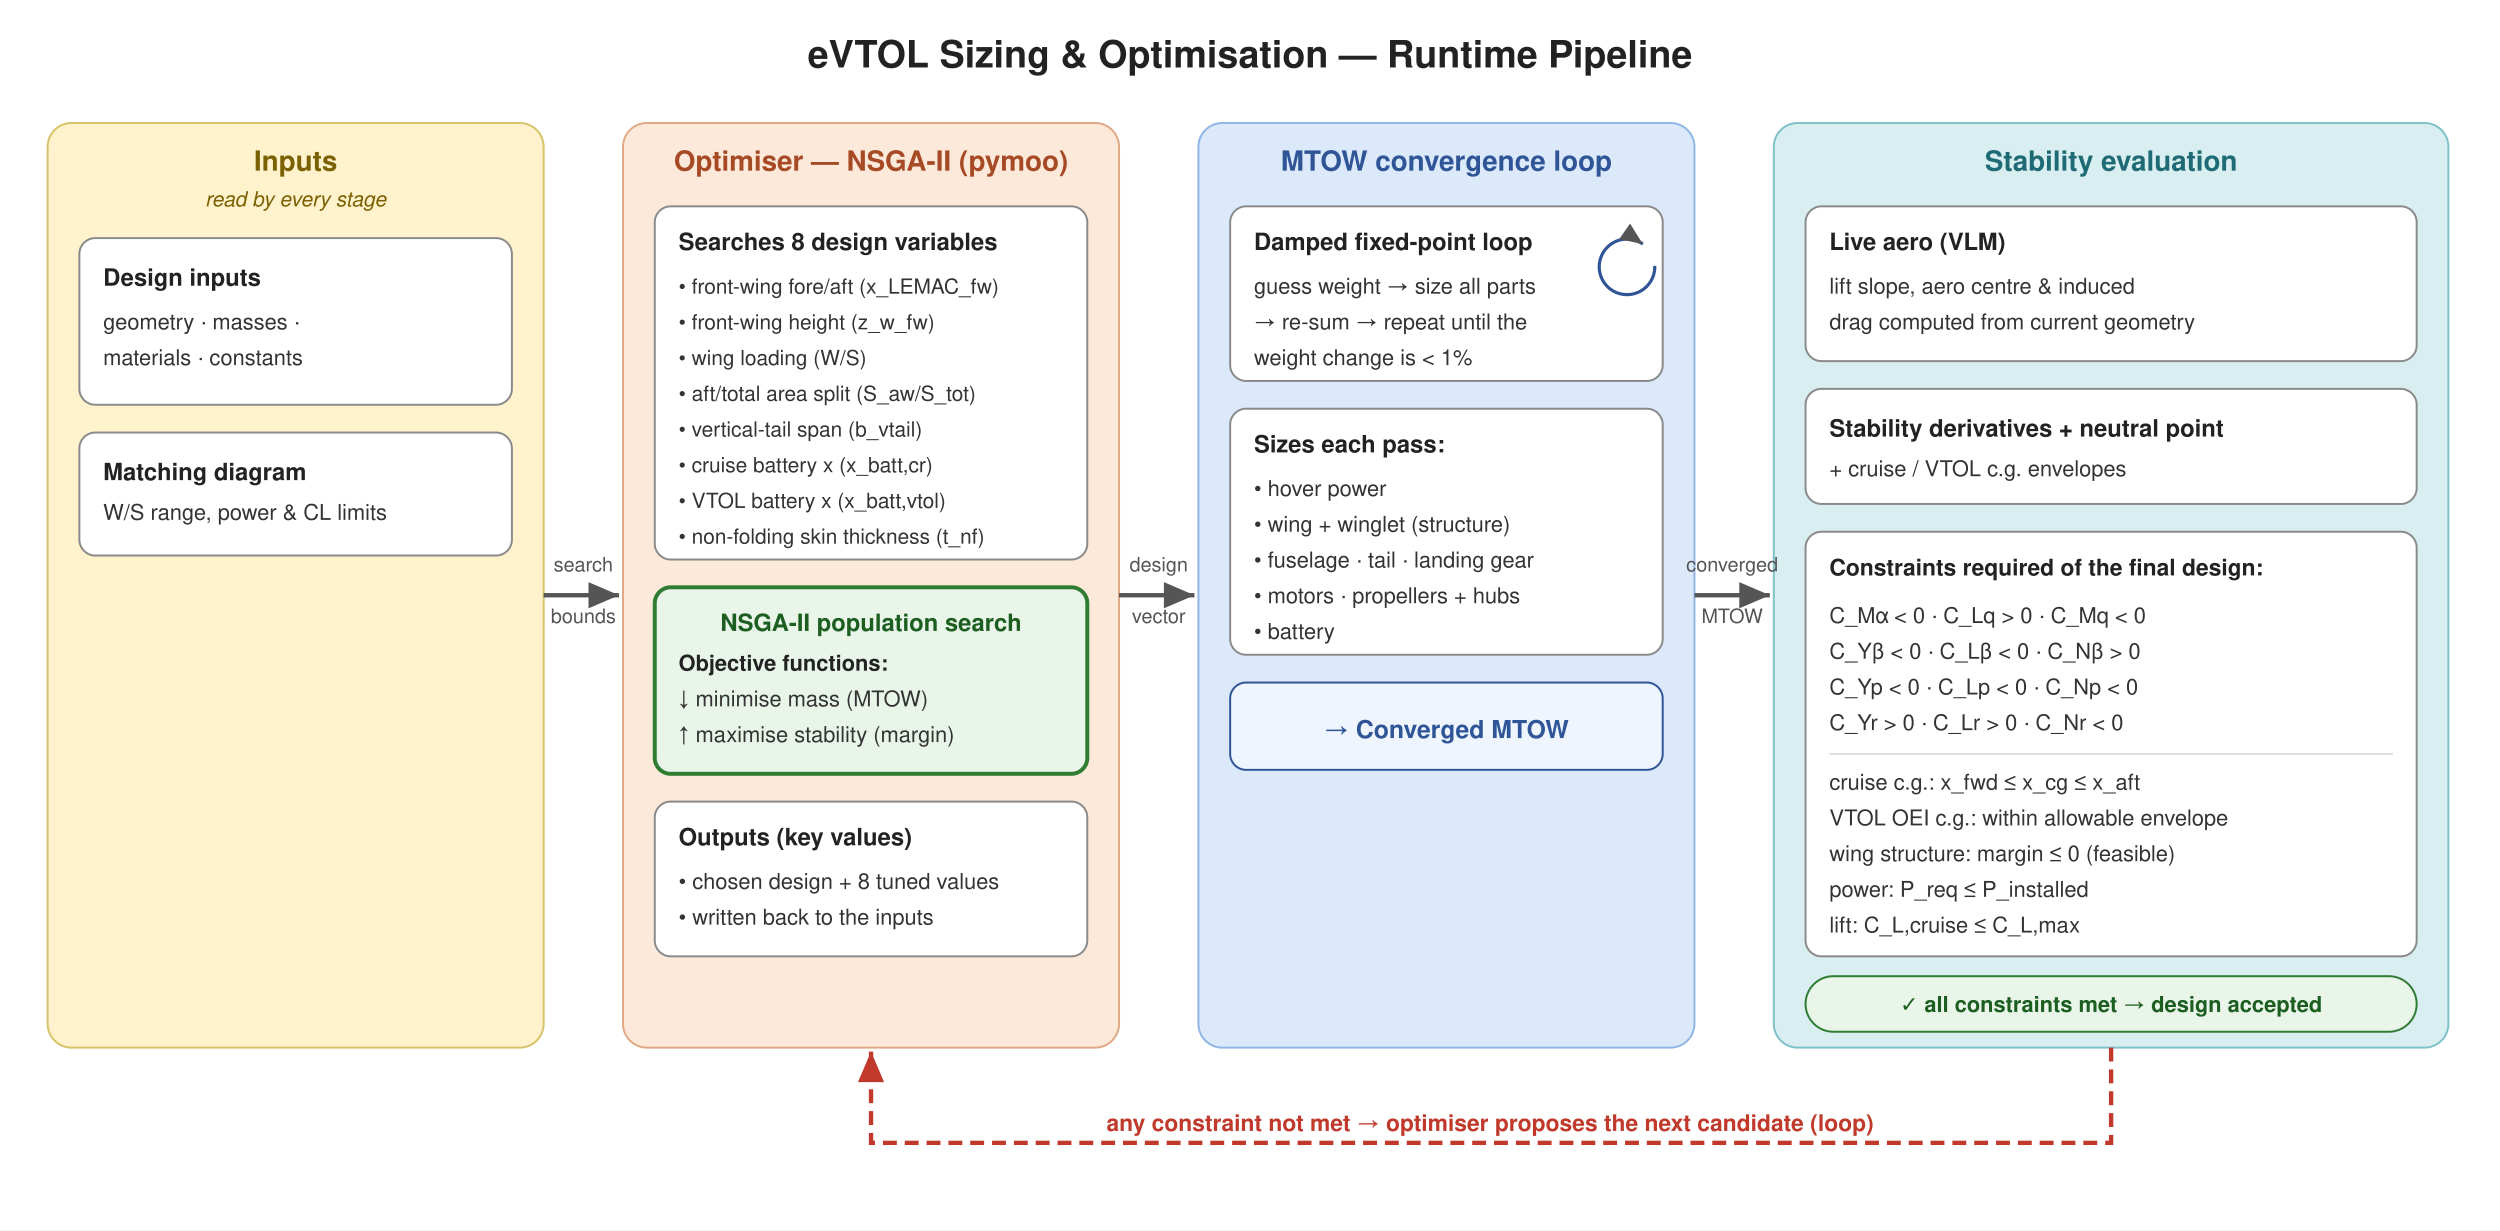
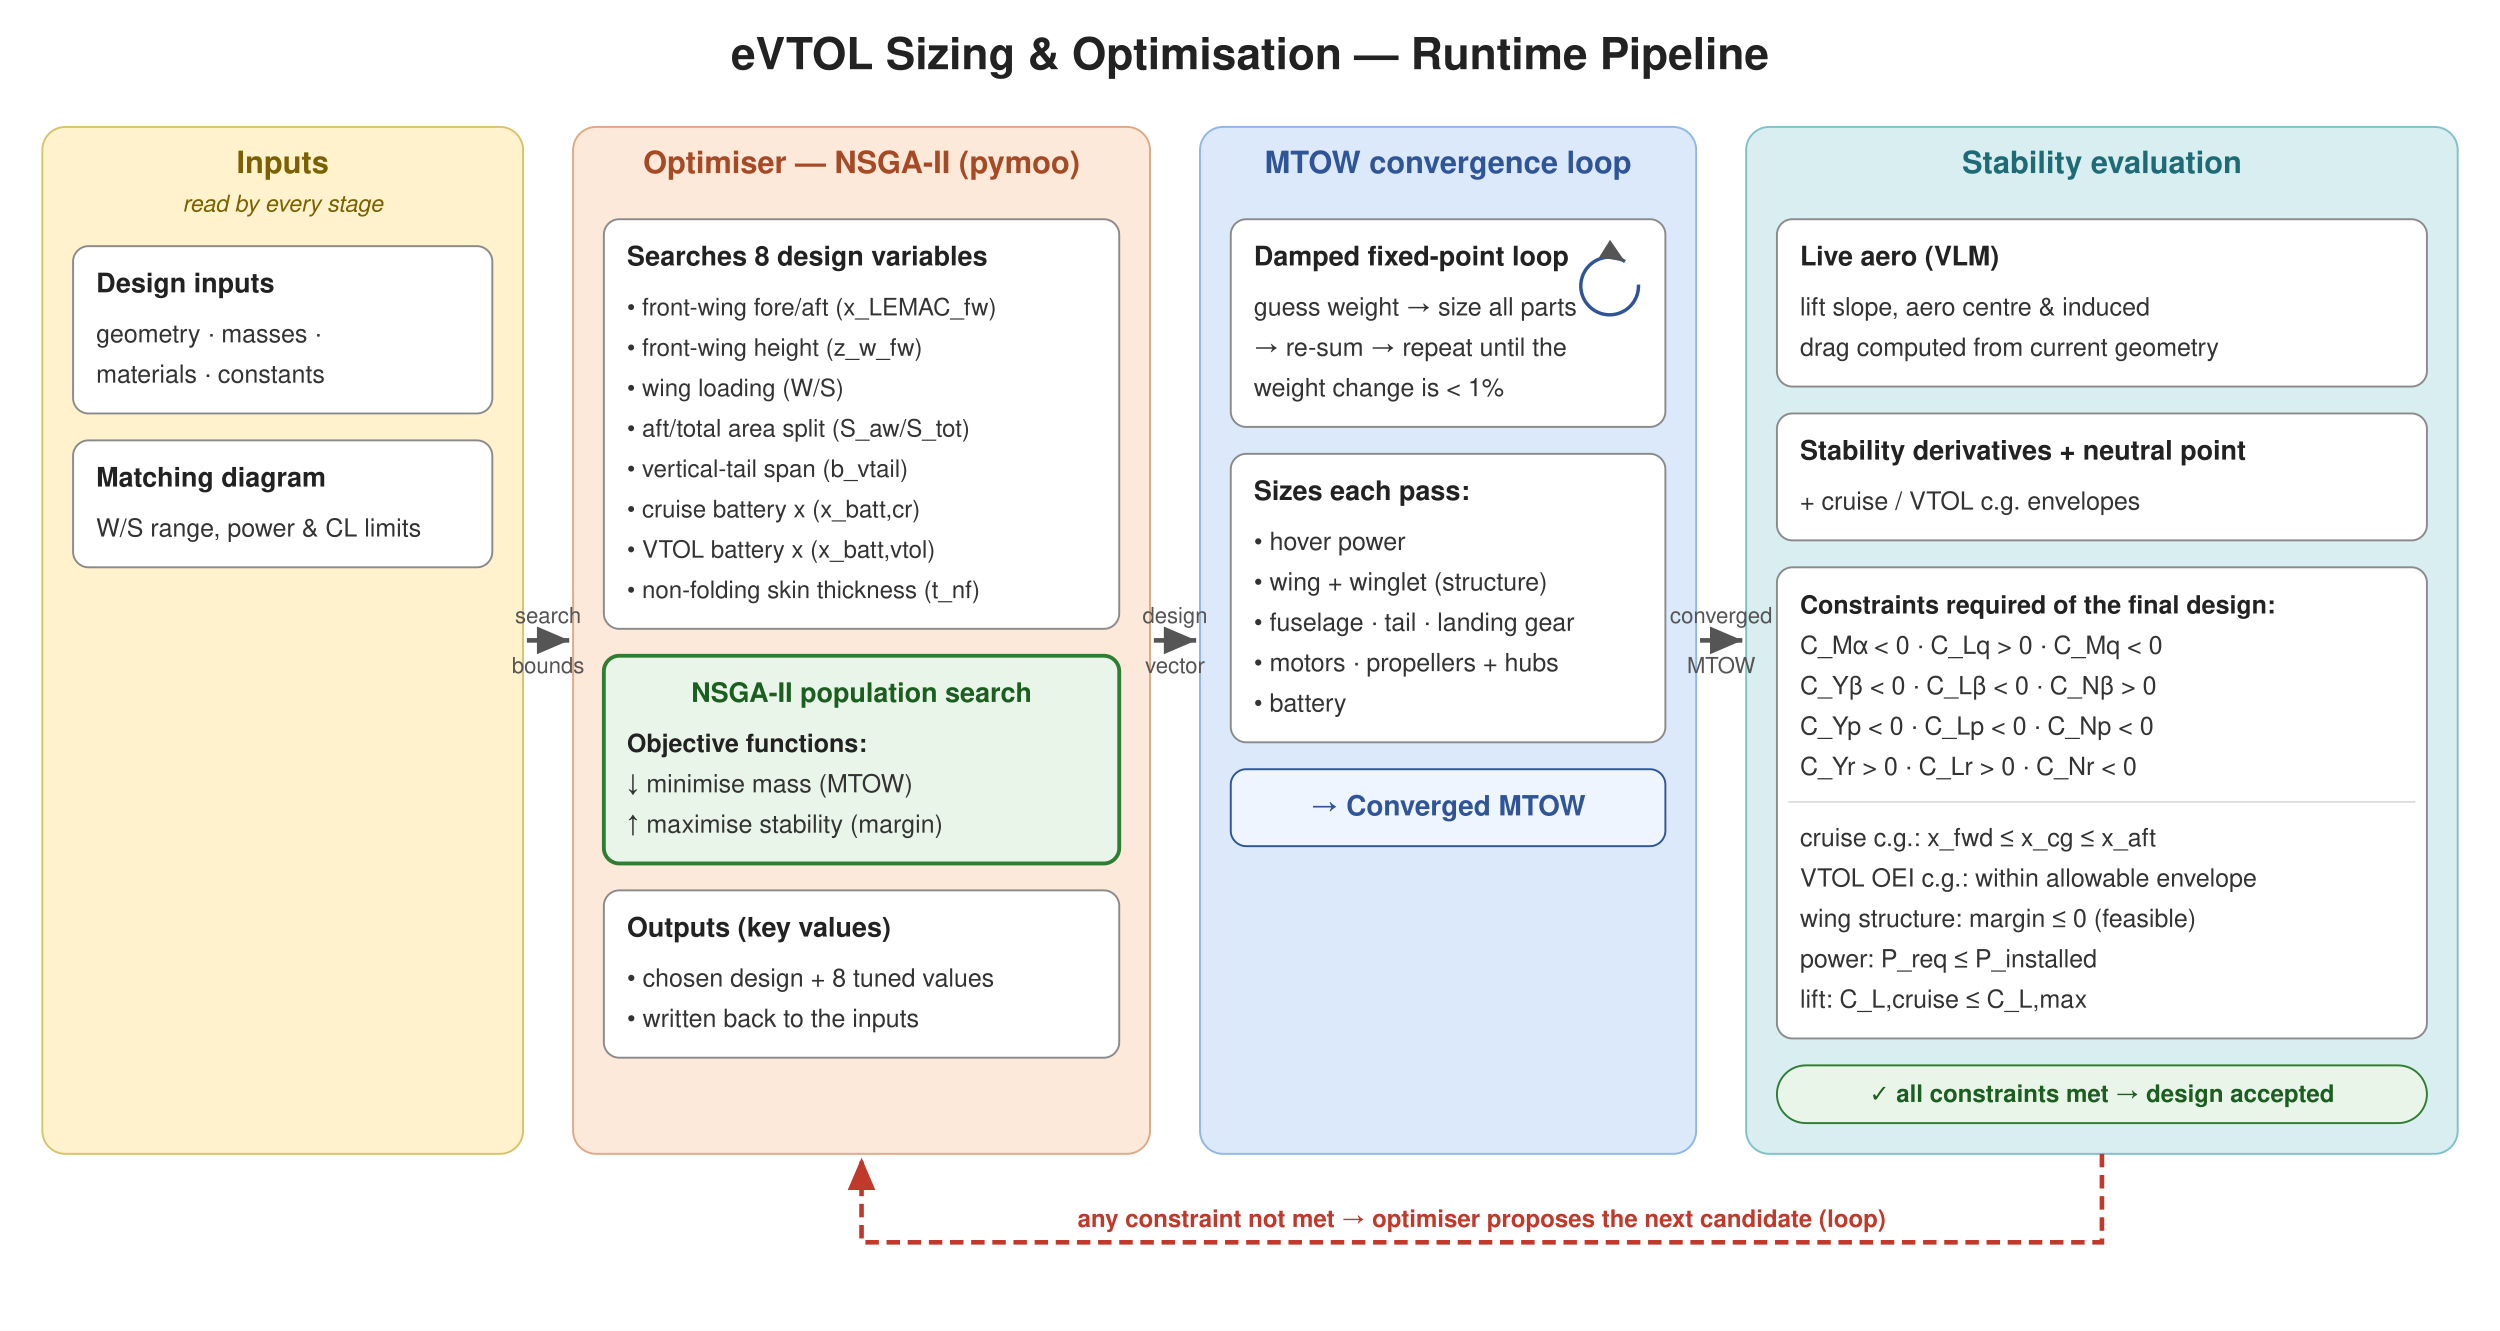
- <svg xmlns="http://www.w3.org/2000/svg" width="1260" height="620" viewBox="0 0 1260 620" font-family="Helvetica, Arial, sans-serif">
+ <svg xmlns="http://www.w3.org/2000/svg" width="1300" height="692" viewBox="0 0 1300 692" font-family="Helvetica, Arial, sans-serif">
  <defs>
    <marker id="arrow" markerWidth="10" markerHeight="10" refX="7" refY="3" orient="auto" markerUnits="strokeWidth">
      <path d="M0,0 L7,3 L0,6 Z" fill="#555555" />
    </marker>
    <marker id="arrowRed" markerWidth="10" markerHeight="10" refX="7" refY="3" orient="auto" markerUnits="strokeWidth">
      <path d="M0,0 L7,3 L0,6 Z" fill="#c0392b" />
    </marker>
  </defs>
-   <rect x="0" y="0" width="1260" height="620" fill="#ffffff" />
-   <text x="630" y="34" text-anchor="middle" font-size="19" font-weight="bold" fill="#222222">eVTOL Sizing &amp; Optimisation — Runtime Pipeline</text>
-   <rect x="24" y="62" width="250" height="466" rx="12" fill="#fff2cc" stroke="#d6c36a" />
-   <text x="149" y="86" text-anchor="middle" font-size="14" font-weight="bold" fill="#7a6000">Inputs</text>
-   <text x="149" y="104" text-anchor="middle" font-size="10.5" font-style="italic" fill="#7a6000">read by every stage</text>
-   <rect x="40" y="120" width="218" height="84" rx="8" fill="#ffffff" stroke="#8a8a8a" />
-   <text x="52" y="144" font-size="12" font-weight="bold" fill="#222222">Design inputs</text>
-   <text x="52" y="166" font-size="11" fill="#333333">geometry · masses ·</text>
-   <text x="52" y="184" font-size="11" fill="#333333">materials · constants</text>
-   <rect x="40" y="218" width="218" height="62" rx="8" fill="#ffffff" stroke="#8a8a8a" />
-   <text x="52" y="242" font-size="12" font-weight="bold" fill="#222222">Matching diagram</text>
-   <text x="52" y="262" font-size="11" fill="#333333">W/S range, power &amp; CL limits</text>
-   <rect x="314" y="62" width="250" height="466" rx="12" fill="#fde9d9" stroke="#e0a884" />
-   <text x="439" y="86" text-anchor="middle" font-size="14" font-weight="bold" fill="#a64a26">Optimiser — NSGA-II (pymoo)</text>
-   <rect x="330" y="104" width="218" height="178" rx="8" fill="#ffffff" stroke="#8a8a8a" />
-   <text x="342" y="126" font-size="12" font-weight="bold" fill="#222222">Searches 8 design variables</text>
-   <text x="342" y="148" font-size="10.5" fill="#333333">• front-wing fore/aft  (x_LEMAC_fw)</text>
-   <text x="342" y="166" font-size="10.5" fill="#333333">• front-wing height  (z_w_fw)</text>
-   <text x="342" y="184" font-size="10.5" fill="#333333">• wing loading  (W/S)</text>
-   <text x="342" y="202" font-size="10.5" fill="#333333">• aft/total area split  (S_aw/S_tot)</text>
-   <text x="342" y="220" font-size="10.5" fill="#333333">• vertical-tail span  (b_vtail)</text>
-   <text x="342" y="238" font-size="10.5" fill="#333333">• cruise battery x  (x_batt,cr)</text>
-   <text x="342" y="256" font-size="10.5" fill="#333333">• VTOL battery x  (x_batt,vtol)</text>
-   <text x="342" y="274" font-size="10.5" fill="#333333">• non-folding skin thickness  (t_nf)</text>
-   <rect x="330" y="296" width="218" height="94" rx="8" fill="#eaf5ea" stroke="#2e7d32" stroke-width="2" />
-   <text x="439" y="318" text-anchor="middle" font-size="12" font-weight="bold" fill="#1b5e20">NSGA-II population search</text>
-   <text x="342" y="338" font-size="11" font-weight="bold" fill="#222222">Objective functions:</text>
-   <text x="342" y="356" font-size="11" fill="#333333">↓ minimise mass (MTOW)</text>
-   <text x="342" y="374" font-size="11" fill="#333333">↑ maximise stability (margin)</text>
-   <rect x="330" y="404" width="218" height="78" rx="8" fill="#ffffff" stroke="#8a8a8a" />
-   <text x="342" y="426" font-size="12" font-weight="bold" fill="#222222">Outputs (key values)</text>
-   <text x="342" y="448" font-size="11" fill="#333333">• chosen design + 8 tuned values</text>
-   <text x="342" y="466" font-size="11" fill="#333333">• written back to the inputs</text>
-   <rect x="604" y="62" width="250" height="466" rx="12" fill="#dbe9fb" stroke="#8fb6e6" />
-   <text x="729" y="86" text-anchor="middle" font-size="14" font-weight="bold" fill="#2f5597">MTOW convergence loop</text>
-   <rect x="620" y="104" width="218" height="88" rx="8" fill="#ffffff" stroke="#8a8a8a" />
-   <text x="632" y="126" font-size="12" font-weight="bold" fill="#222222">Damped fixed-point loop</text>
-   <text x="632" y="148" font-size="11" fill="#333333">guess weight → size all parts</text>
-   <text x="632" y="166" font-size="11" fill="#333333">→ re-sum → repeat until the</text>
-   <text x="632" y="184" font-size="11" fill="#333333">weight change is &lt; 1%</text>
-   <rect x="620" y="206" width="218" height="124" rx="8" fill="#ffffff" stroke="#8a8a8a" />
-   <text x="632" y="228" font-size="12" font-weight="bold" fill="#222222">Sizes each pass:</text>
-   <text x="632" y="250" font-size="11" fill="#333333">• hover power</text>
-   <text x="632" y="268" font-size="11" fill="#333333">• wing + winglet (structure)</text>
-   <text x="632" y="286" font-size="11" fill="#333333">• fuselage · tail · landing gear</text>
-   <text x="632" y="304" font-size="11" fill="#333333">• motors · propellers + hubs</text>
-   <text x="632" y="322" font-size="11" fill="#333333">• battery</text>
-   <rect x="620" y="344" width="218" height="44" rx="8" fill="#eef5ff" stroke="#2f5597" />
-   <text x="729" y="372" text-anchor="middle" font-size="12.5" font-weight="bold" fill="#2f5597">→ Converged MTOW</text>
-   <path d="M834,134 a14,14 0 1 1 -6,-11" fill="none" stroke="#2f5597" stroke-width="1.6" marker-end="url(#arrow)" />
-   <rect x="894" y="62" width="340" height="466" rx="12" fill="#d9eef1" stroke="#7fc0c9" />
-   <text x="1064" y="86" text-anchor="middle" font-size="14" font-weight="bold" fill="#1f6b75">Stability evaluation</text>
-   <rect x="910" y="104" width="308" height="78" rx="8" fill="#ffffff" stroke="#8a8a8a" />
-   <text x="922" y="126" font-size="12" font-weight="bold" fill="#222222">Live aero (VLM)</text>
-   <text x="922" y="148" font-size="11" fill="#333333">lift slope, aero centre &amp; induced</text>
-   <text x="922" y="166" font-size="11" fill="#333333">drag computed from current geometry</text>
-   <rect x="910" y="196" width="308" height="58" rx="8" fill="#ffffff" stroke="#8a8a8a" />
-   <text x="922" y="220" font-size="12" font-weight="bold" fill="#222222">Stability derivatives + neutral point</text>
-   <text x="922" y="240" font-size="11" fill="#333333">+ cruise / VTOL c.g. envelopes</text>
-   <rect x="910" y="268" width="308" height="214" rx="8" fill="#ffffff" stroke="#8a8a8a" />
-   <text x="922" y="290" font-size="11.5" font-weight="bold" fill="#222222">Constraints required of the final design:</text>
-   <text x="922" y="314" font-size="11" fill="#333333">C_Mα &lt; 0   ·   C_Lq &gt; 0   ·   C_Mq &lt; 0</text>
-   <text x="922" y="332" font-size="11" fill="#333333">C_Yβ &lt; 0   ·   C_Lβ &lt; 0   ·   C_Nβ &gt; 0</text>
-   <text x="922" y="350" font-size="11" fill="#333333">C_Yp &lt; 0   ·   C_Lp &lt; 0   ·   C_Np &lt; 0</text>
-   <text x="922" y="368" font-size="11" fill="#333333">C_Yr &gt; 0   ·   C_Lr &gt; 0   ·   C_Nr &lt; 0</text>
-   <line x1="922" y1="380" x2="1206" y2="380" stroke="#dddddd" stroke-width="1" />
-   <text x="922" y="398" font-size="11" fill="#333333">cruise c.g.:  x_fwd ≤ x_cg ≤ x_aft</text>
-   <text x="922" y="416" font-size="11" fill="#333333">VTOL OEI c.g.:  within allowable envelope</text>
-   <text x="922" y="434" font-size="11" fill="#333333">wing structure:  margin ≤ 0  (feasible)</text>
-   <text x="922" y="452" font-size="11" fill="#333333">power:  P_req ≤ P_installed</text>
-   <text x="922" y="470" font-size="11" fill="#333333">lift:  C_L,cruise ≤ C_L,max</text>
-   <rect x="910" y="492" width="308" height="28" rx="14" fill="#eaf5ea" stroke="#2e7d32" />
-   <text x="1064" y="510" text-anchor="middle" font-size="11" font-weight="bold" fill="#1b5e20">✓ all constraints met → design accepted</text>
-   <line x1="274" y1="300" x2="312" y2="300" stroke="#555555" stroke-width="2.2" marker-end="url(#arrow)" />
-   <text x="294" y="288" text-anchor="middle" font-size="10" fill="#555555">search</text>
-   <text x="294" y="314" text-anchor="middle" font-size="10" fill="#555555">bounds</text>
-   <line x1="564" y1="300" x2="602" y2="300" stroke="#555555" stroke-width="2.2" marker-end="url(#arrow)" />
-   <text x="584" y="288" text-anchor="middle" font-size="10" fill="#555555">design</text>
-   <text x="584" y="314" text-anchor="middle" font-size="10" fill="#555555">vector</text>
-   <line x1="854" y1="300" x2="892" y2="300" stroke="#555555" stroke-width="2.2" marker-end="url(#arrow)" />
-   <text x="873" y="288" text-anchor="middle" font-size="10" fill="#555555">converged</text>
-   <text x="873" y="314" text-anchor="middle" font-size="10" fill="#555555">MTOW</text>
-   <path d="M1064,528 L1064,576 L439,576 L439,530" fill="none" stroke="#c0392b" stroke-width="2.2" stroke-dasharray="7,4" marker-end="url(#arrowRed)" />
-   <text x="751" y="570" text-anchor="middle" font-size="11.5" font-weight="bold" fill="#c0392b">any constraint not met → optimiser proposes the next candidate (loop)</text>
+   <rect x="0" y="0" width="1300" height="692" fill="#ffffff" />
+   <text x="650.0" y="36" text-anchor="middle" font-size="23" font-weight="bold" fill="#222222">eVTOL Sizing &amp; Optimisation — Runtime Pipeline</text>
+   <rect x="22" y="66" width="250" height="534.0" rx="12" fill="#fff2cc" stroke="#d6c36a" />
+   <text x="147.0" y="90" text-anchor="middle" font-size="16" font-weight="bold" fill="#7a6000">Inputs</text>
+   <text x="147.0" y="110" text-anchor="middle" font-size="12" font-style="italic" fill="#7a6000">read by every stage</text>
+   <rect x="38" y="128" width="218" height="87.0" rx="8" fill="#ffffff" stroke="#8a8a8a" />
+   <text x="50.0" y="152.0" text-anchor="start" font-size="14" font-weight="bold" fill="#222222">Design inputs</text>
+   <text x="50.0" y="178.0" text-anchor="start" font-size="13" fill="#333333">geometry · masses ·</text>
+   <text x="50.0" y="199.0" text-anchor="start" font-size="13" fill="#333333">materials · constants</text>
+   <rect x="38" y="229" width="218" height="66.0" rx="8" fill="#ffffff" stroke="#8a8a8a" />
+   <text x="50.0" y="253.0" text-anchor="start" font-size="14" font-weight="bold" fill="#222222">Matching diagram</text>
+   <text x="50.0" y="279.0" text-anchor="start" font-size="13" fill="#333333">W/S range, power &amp; CL limits</text>
+   <rect x="298" y="66" width="300" height="534.0" rx="12" fill="#fde9d9" stroke="#e0a884" />
+   <text x="448.0" y="90" text-anchor="middle" font-size="16" font-weight="bold" fill="#a64a26">Optimiser — NSGA-II (pymoo)</text>
+   <rect x="314" y="114" width="268" height="213.0" rx="8" fill="#ffffff" stroke="#8a8a8a" />
+   <text x="326.0" y="138.0" text-anchor="start" font-size="14" font-weight="bold" fill="#222222">Searches 8 design variables</text>
+   <text x="326.0" y="164.0" text-anchor="start" font-size="12.5" fill="#333333">• front-wing fore/aft  (x_LEMAC_fw)</text>
+   <text x="326.0" y="185.0" text-anchor="start" font-size="12.5" fill="#333333">• front-wing height  (z_w_fw)</text>
+   <text x="326.0" y="206.0" text-anchor="start" font-size="12.5" fill="#333333">• wing loading  (W/S)</text>
+   <text x="326.0" y="227.0" text-anchor="start" font-size="12.5" fill="#333333">• aft/total area split  (S_aw/S_tot)</text>
+   <text x="326.0" y="248.0" text-anchor="start" font-size="12.5" fill="#333333">• vertical-tail span  (b_vtail)</text>
+   <text x="326.0" y="269.0" text-anchor="start" font-size="12.5" fill="#333333">• cruise battery x  (x_batt,cr)</text>
+   <text x="326.0" y="290.0" text-anchor="start" font-size="12.5" fill="#333333">• VTOL battery x  (x_batt,vtol)</text>
+   <text x="326.0" y="311.0" text-anchor="start" font-size="12.5" fill="#333333">• non-folding skin thickness  (t_nf)</text>
+   <rect x="314" y="341" width="268" height="108.0" rx="8" fill="#eaf5ea" stroke="#2e7d32" stroke-width="2" />
+   <text x="448.0" y="365.0" text-anchor="middle" font-size="14" font-weight="bold" fill="#1b5e20">NSGA-II population search</text>
+   <text x="326.0" y="391.0" text-anchor="start" font-size="13" font-weight="bold" fill="#222222">Objective functions:</text>
+   <text x="326.0" y="412.0" text-anchor="start" font-size="13" fill="#333333">↓ minimise mass (MTOW)</text>
+   <text x="326.0" y="433.0" text-anchor="start" font-size="13" fill="#333333">↑ maximise stability (margin)</text>
+   <rect x="314" y="463" width="268" height="87.0" rx="8" fill="#ffffff" stroke="#8a8a8a" />
+   <text x="326.0" y="487.0" text-anchor="start" font-size="14" font-weight="bold" fill="#222222">Outputs (key values)</text>
+   <text x="326.0" y="513.0" text-anchor="start" font-size="13" fill="#333333">• chosen design + 8 tuned values</text>
+   <text x="326.0" y="534.0" text-anchor="start" font-size="13" fill="#333333">• written back to the inputs</text>
+   <rect x="624" y="66" width="258" height="534.0" rx="12" fill="#dbe9fb" stroke="#8fb6e6" />
+   <text x="753.0" y="90" text-anchor="middle" font-size="16" font-weight="bold" fill="#2f5597">MTOW convergence loop</text>
+   <rect x="640" y="114" width="226" height="108.0" rx="8" fill="#ffffff" stroke="#8a8a8a" />
+   <text x="652.0" y="138.0" text-anchor="start" font-size="14" font-weight="bold" fill="#222222">Damped fixed-point loop</text>
+   <text x="652.0" y="164.0" text-anchor="start" font-size="13" fill="#333333">guess weight → size all parts</text>
+   <text x="652.0" y="185.0" text-anchor="start" font-size="13" fill="#333333">→ re-sum → repeat until the</text>
+   <text x="652.0" y="206.0" text-anchor="start" font-size="13" fill="#333333">weight change is &lt; 1%</text>
+   <rect x="640" y="236" width="226" height="150.0" rx="8" fill="#ffffff" stroke="#8a8a8a" />
+   <text x="652.0" y="260.0" text-anchor="start" font-size="14" font-weight="bold" fill="#222222">Sizes each pass:</text>
+   <text x="652.0" y="286.0" text-anchor="start" font-size="13" fill="#333333">• hover power</text>
+   <text x="652.0" y="307.0" text-anchor="start" font-size="13" fill="#333333">• wing + winglet (structure)</text>
+   <text x="652.0" y="328.0" text-anchor="start" font-size="13" fill="#333333">• fuselage · tail · landing gear</text>
+   <text x="652.0" y="349.0" text-anchor="start" font-size="13" fill="#333333">• motors · propellers + hubs</text>
+   <text x="652.0" y="370.0" text-anchor="start" font-size="13" fill="#333333">• battery</text>
+   <rect x="640" y="400" width="226" height="40.0" rx="8" fill="#eef5ff" stroke="#2f5597" />
+   <text x="753.0" y="424.0" text-anchor="middle" font-size="14.5" font-weight="bold" fill="#2f5597">→ Converged MTOW</text>
+   <rect x="908" y="66" width="370" height="534.0" rx="12" fill="#d9eef1" stroke="#7fc0c9" />
+   <text x="1093.0" y="90" text-anchor="middle" font-size="16" font-weight="bold" fill="#1f6b75">Stability evaluation</text>
+   <rect x="924" y="114" width="338" height="87.0" rx="8" fill="#ffffff" stroke="#8a8a8a" />
+   <text x="936.0" y="138.0" text-anchor="start" font-size="14" font-weight="bold" fill="#222222">Live aero (VLM)</text>
+   <text x="936.0" y="164.0" text-anchor="start" font-size="13" fill="#333333">lift slope, aero centre &amp; induced</text>
+   <text x="936.0" y="185.0" text-anchor="start" font-size="13" fill="#333333">drag computed from current geometry</text>
+   <rect x="924" y="215" width="338" height="66.0" rx="8" fill="#ffffff" stroke="#8a8a8a" />
+   <text x="936.0" y="239.0" text-anchor="start" font-size="14" font-weight="bold" fill="#222222">Stability derivatives + neutral point</text>
+   <text x="936.0" y="265.0" text-anchor="start" font-size="13" fill="#333333">+ cruise / VTOL c.g. envelopes</text>
+   <rect x="924" y="295" width="338" height="245.0" rx="8" fill="#ffffff" stroke="#8a8a8a" />
+   <text x="936.0" y="319.0" text-anchor="start" font-size="13" font-weight="bold" fill="#222222">Constraints required of the final design:</text>
+   <text x="936.0" y="340.0" text-anchor="start" font-size="13" fill="#333333">C_Mα &lt; 0    ·    C_Lq &gt; 0    ·    C_Mq &lt; 0</text>
+   <text x="936.0" y="361.0" text-anchor="start" font-size="13" fill="#333333">C_Yβ &lt; 0    ·    C_Lβ &lt; 0    ·    C_Nβ &gt; 0</text>
+   <text x="936.0" y="382.0" text-anchor="start" font-size="13" fill="#333333">C_Yp &lt; 0    ·    C_Lp &lt; 0    ·    C_Np &lt; 0</text>
+   <text x="936.0" y="403.0" text-anchor="start" font-size="13" fill="#333333">C_Yr &gt; 0    ·    C_Lr &gt; 0    ·    C_Nr &lt; 0</text>
+   <line x1="930" y1="417.0" x2="1256" y2="417.0" stroke="#dddddd" stroke-width="1" />
+   <text x="936.0" y="440.0" text-anchor="start" font-size="13" fill="#333333">cruise c.g.:  x_fwd ≤ x_cg ≤ x_aft</text>
+   <text x="936.0" y="461.0" text-anchor="start" font-size="13" fill="#333333">VTOL OEI c.g.:  within allowable envelope</text>
+   <text x="936.0" y="482.0" text-anchor="start" font-size="13" fill="#333333">wing structure:  margin ≤ 0  (feasible)</text>
+   <text x="936.0" y="503.0" text-anchor="start" font-size="13" fill="#333333">power:  P_req ≤ P_installed</text>
+   <text x="936.0" y="524.0" text-anchor="start" font-size="13" fill="#333333">lift:  C_L,cruise ≤ C_L,max</text>
+   <path d="M852,148 a15,15 0 1 1 -7,-12" fill="none" stroke="#2f5597" stroke-width="1.8" marker-end="url(#arrow)" />
+   <rect x="924" y="554.0" width="338" height="30" rx="15" fill="#eaf5ea" stroke="#2e7d32" />
+   <text x="1093.0" y="573.0" text-anchor="middle" font-size="12.5" font-weight="bold" fill="#1b5e20">✓ all constraints met → design accepted</text>
+   <line x1="274" y1="333.0" x2="296" y2="333.0" stroke="#555555" stroke-width="2.4" marker-end="url(#arrow)" />
+   <text x="285.0" y="324.0" text-anchor="middle" font-size="11.5" fill="#555555">search</text>
+   <text x="285.0" y="350.0" text-anchor="middle" font-size="11.5" fill="#555555">bounds</text>
+   <line x1="600" y1="333.0" x2="622" y2="333.0" stroke="#555555" stroke-width="2.4" marker-end="url(#arrow)" />
+   <text x="611.0" y="324.0" text-anchor="middle" font-size="11.5" fill="#555555">design</text>
+   <text x="611.0" y="350.0" text-anchor="middle" font-size="11.5" fill="#555555">vector</text>
+   <line x1="884" y1="333.0" x2="906" y2="333.0" stroke="#555555" stroke-width="2.4" marker-end="url(#arrow)" />
+   <text x="895.0" y="324.0" text-anchor="middle" font-size="11.5" fill="#555555">converged</text>
+   <text x="895.0" y="350.0" text-anchor="middle" font-size="11.5" fill="#555555">MTOW</text>
+   <path d="M1093.0,600.0 L1093.0,646.0 L448.0,646.0 L448.0,602.0" fill="none" stroke="#c0392b" stroke-width="2.4" stroke-dasharray="7,4" marker-end="url(#arrowRed)" />
+   <text x="770.5" y="638.0" text-anchor="middle" font-size="12.5" font-weight="bold" fill="#c0392b">any constraint not met → optimiser proposes the next candidate (loop)</text>
</svg>
